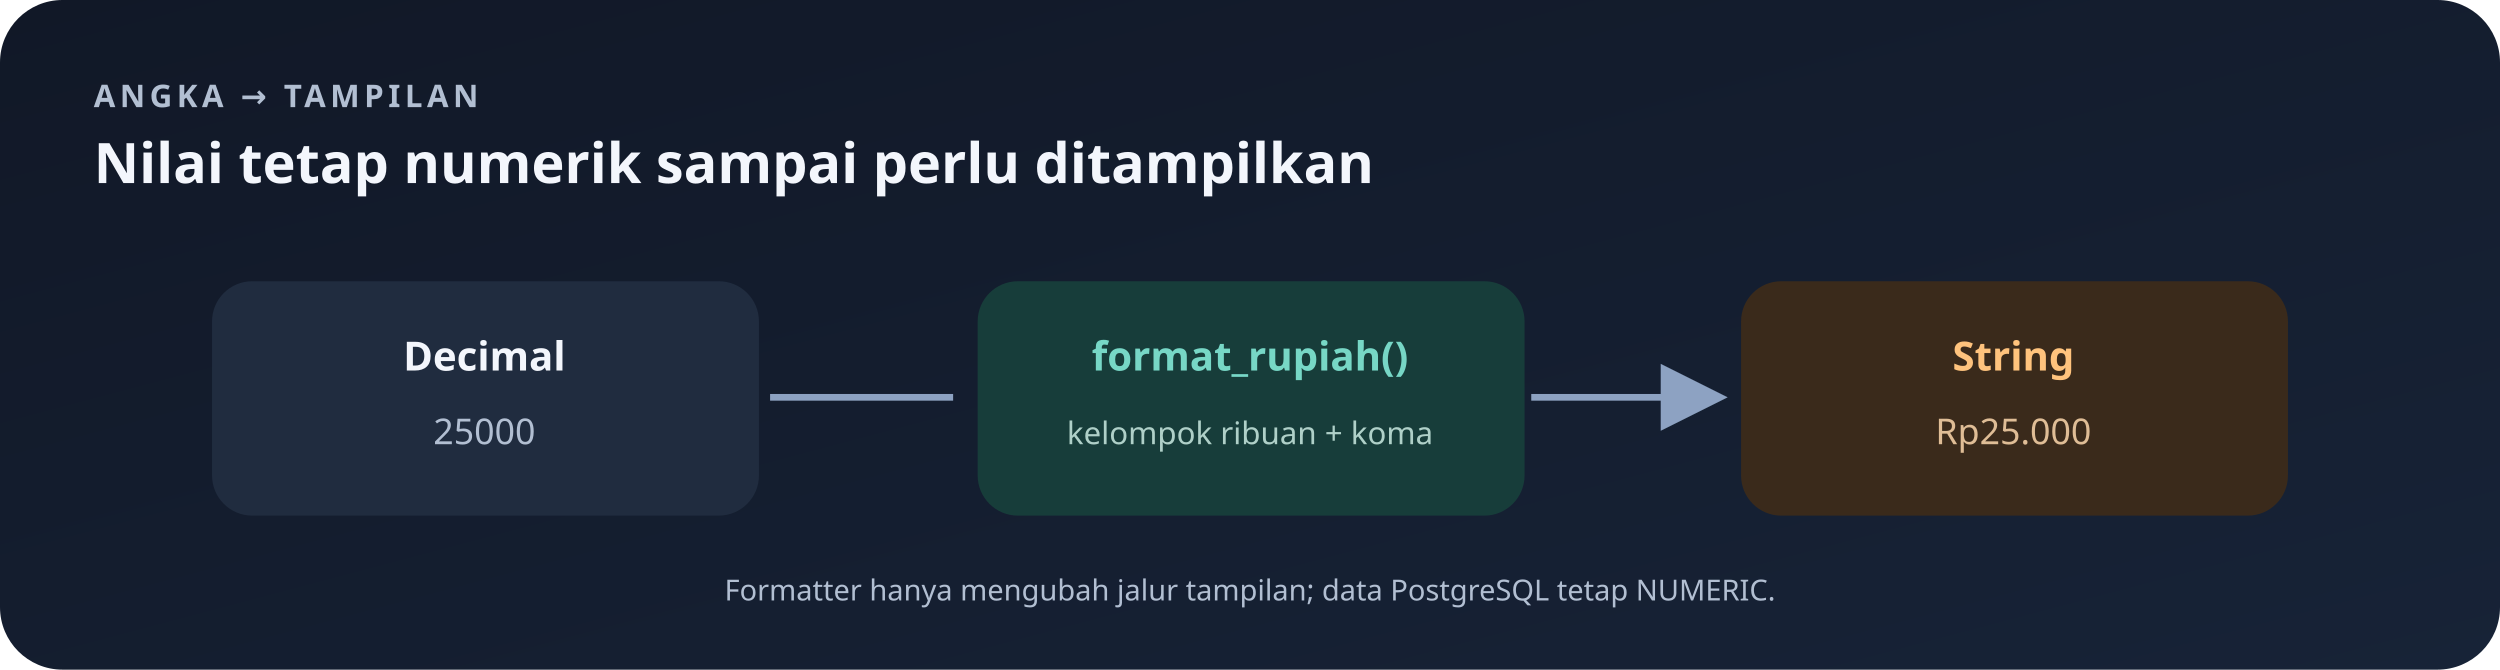
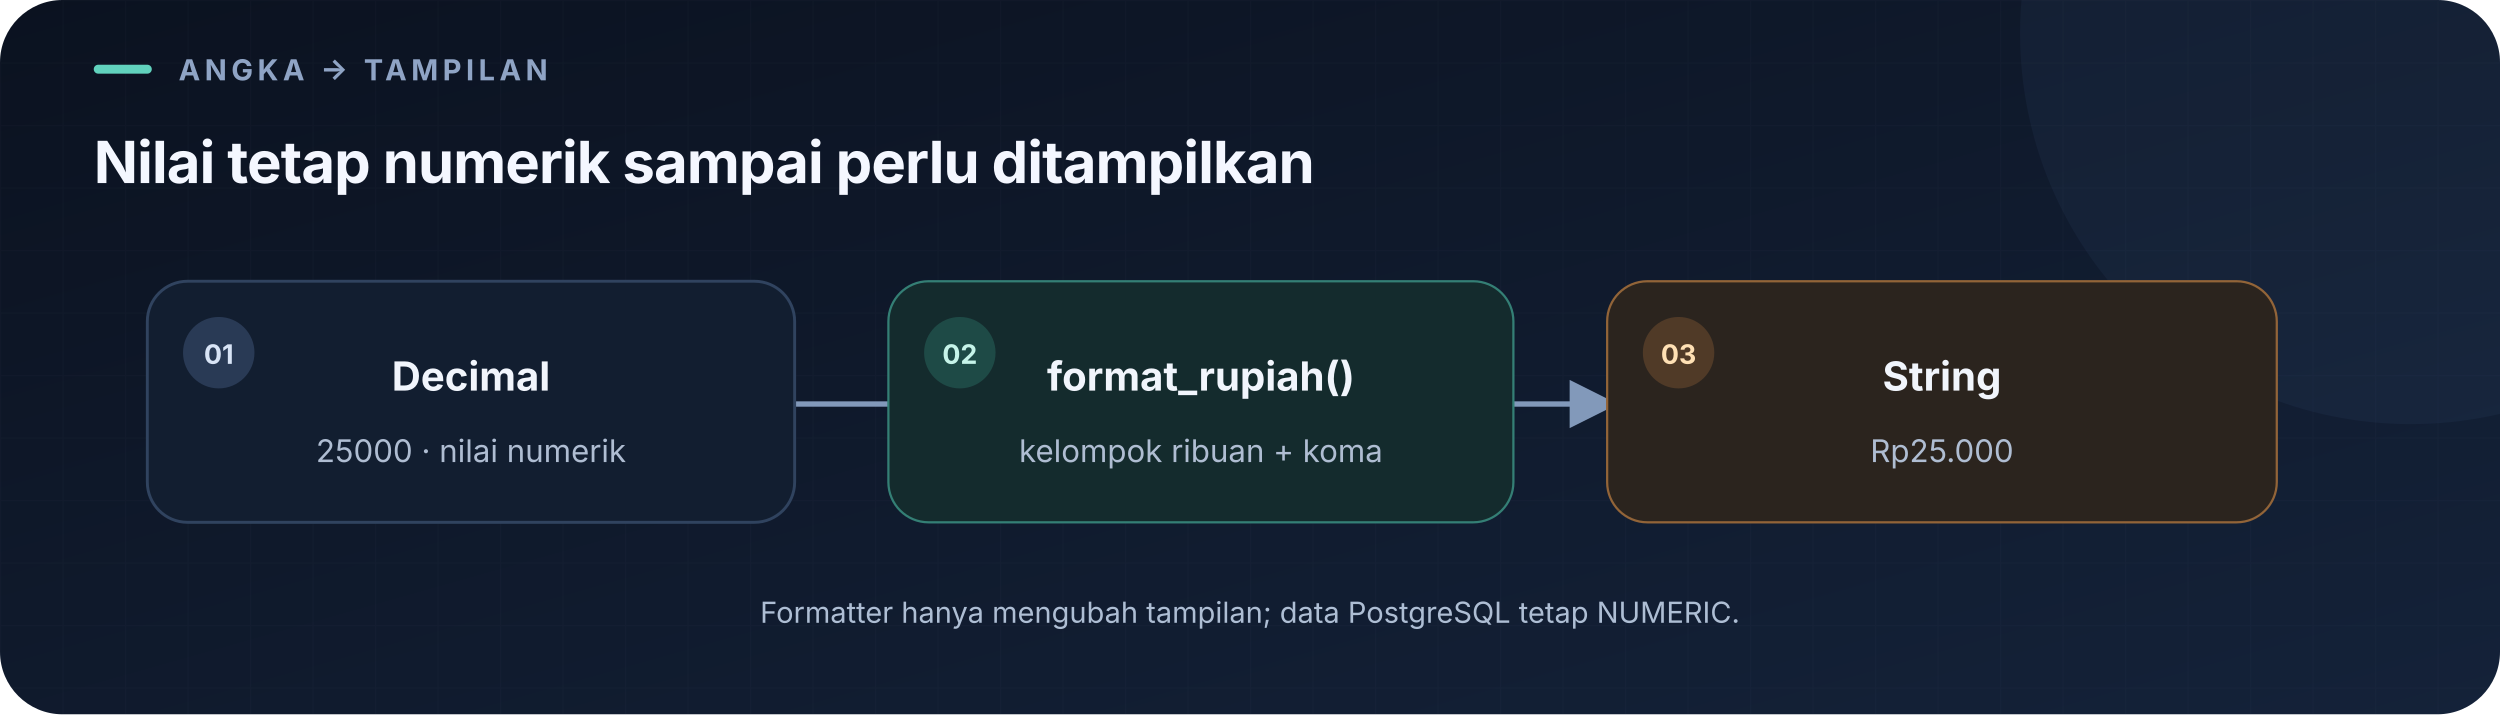
- <svg xmlns="http://www.w3.org/2000/svg" viewBox="0 0 1120 300" role="img" aria-labelledby="title desc">
+ <svg xmlns="http://www.w3.org/2000/svg" viewBox="0 0 1120 320" role="img" aria-labelledby="title desc">
  <defs>
-     <linearGradient id="bg" x2="1" y2="1">
-       <stop stop-color="#111827" />
-       <stop offset="1" stop-color="#172337" />
+     <linearGradient id="bg" x1="0" y1="0" x2="1" y2="1">
+       <stop stop-color="#0b1220" />
+       <stop offset="1" stop-color="#142239" />
    </linearGradient>
-     <marker id="a" markerWidth="10" markerHeight="10" refX="8" refY="5" orient="auto">
-       <path d="M0 0L10 5 0 10z" fill="#8da2c2" />
+     <pattern id="grid" width="28" height="28" patternUnits="userSpaceOnUse">
+       <path d="M28 0H0V28" fill="none" stroke="#8296b5" stroke-opacity=".1" />
+     </pattern>
+     <clipPath id="canvas">
+       <rect width="1120" height="320" rx="28" />
+     </clipPath>
+     <marker id="arrow" markerWidth="9" markerHeight="9" refX="7" refY="4.5" orient="auto">
+       <path d="M0 0L9 4.5 0 9z" fill="#8299ba" />
    </marker>
+     <style>
+       text{font-family:Inter,"Segoe UI",sans-serif}.eyebrow{font-size:13px;font-weight:700;letter-spacing:2px;fill:#8fa4c5}.title{font-size:26px;font-weight:750;letter-spacing:-.4px;fill:#f4f7ff}.card{fill:#121e30;stroke:#30435f;stroke-width:1.3}.teal{fill:#142b2d;stroke:#347f75}.amber{fill:#2b241e;stroke:#926438}.label{font-size:18px;font-weight:700;fill:#f1f5fc}.sub{font-size:14px;fill:#afbdd2}.line{fill:none;stroke:#8299ba;stroke-width:2.4;marker-end:url(#arrow)}
+     </style>
  </defs>
-   <rect width="1120" height="300" rx="28" fill="url(#bg)" />
-   <text x="42" y="48" font-family="sans-serif" font-size="14" font-weight="700" letter-spacing="2" fill="#b2bfd2">ANGKA → TAMPILAN</text>
-   <text x="42" y="82" font-family="sans-serif" font-size="25" font-weight="700" fill="#f3f6fc">Nilai tetap numerik sampai perlu ditampilkan</text>
-   <g font-family="sans-serif" text-anchor="middle">
-     <rect x="95" y="126" width="245" height="105" rx="18" fill="#202c3f" />
-     <text x="217" y="166" font-size="18" font-weight="700" fill="#f3f6fc">Decimal</text>
-     <text x="217" y="199" font-size="16" fill="#b2bfd2">25000</text>
-     <rect x="438" y="126" width="245" height="105" rx="18" fill="#173d3a" />
-     <text x="560" y="166" font-size="18" font-weight="700" fill="#77d7c6">format_rupiah()</text>
-     <text x="560" y="199" font-size="14" fill="#afd0c8">kelompok ribuan + koma</text>
-     <rect x="780" y="126" width="245" height="105" rx="18" fill="#3a2a1b" />
-     <text x="902" y="166" font-size="18" font-weight="700" fill="#ffc37d">String</text>
-     <text x="902" y="199" font-size="16" fill="#dfbd96">Rp25.000</text>
-     <path d="M345 178h82m259 0h82" stroke="#8da2c2" stroke-width="3" marker-end="url(#a)" />
+   <rect width="1120" height="320" rx="28" fill="url(#bg)" />
+   <g clip-path="url(#canvas)">
+     <rect width="1120" height="320" fill="url(#grid)" opacity=".3" />
+     <circle cx="1080" cy="15" r="175" fill="#5071ab" opacity=".08" />
  </g>
-   <text x="560" y="269" text-anchor="middle" font-family="sans-serif" font-size="13" fill="#b2bfd2">Formatter hanya mengubah jalur tampilan; data PostgreSQL tetap NUMERIC.</text>
+   <rect x="42" y="29" width="26" height="4" rx="2" fill="#61d2bd" />
+   <text x="80" y="36" class="eyebrow">ANGKA → TAMPILAN</text>
+   <text x="42" y="82" class="title">Nilai tetap numerik sampai perlu ditampilkan</text>
+   <path d="M356 181h42M678 181h42" class="line" />
+   <g text-anchor="middle">
+     <rect x="66" y="126" width="290" height="108" rx="18" class="card" />
+     <circle cx="98" cy="158" r="16" fill="#293a55" />
+     <text x="98" y="163" font-size="12" font-weight="700" fill="#d8e4f6">01</text>
+     <text x="211" y="175" class="label">Decimal</text>
+     <text x="211" y="207" class="sub">25000 · nilai numerik</text>
+     <rect x="398" y="126" width="280" height="108" rx="18" class="teal" />
+     <circle cx="430" cy="158" r="16" fill="#1e4a46" />
+     <text x="430" y="163" font-size="12" font-weight="700" fill="#c6f4e9">02</text>
+     <text x="538" y="175" class="label" font-size="16">format_rupiah()</text>
+     <text x="538" y="207" class="sub">kelompok ribuan + koma</text>
+     <rect x="720" y="126" width="300" height="108" rx="18" class="amber" />
+     <circle cx="752" cy="158" r="16" fill="#503a27" />
+     <text x="752" y="163" font-size="12" font-weight="700" fill="#ffe0b4">03</text>
+     <text x="870" y="175" class="label">String</text>
+     <text x="870" y="207" class="sub">Rp25.000</text>
+   </g>
+   <text x="560" y="279" text-anchor="middle" font-family="Inter, sans-serif" font-size="13" fill="#aebed4">Formatter hanya mengubah tampilan; data PostgreSQL tetap NUMERIC.</text>
</svg>
